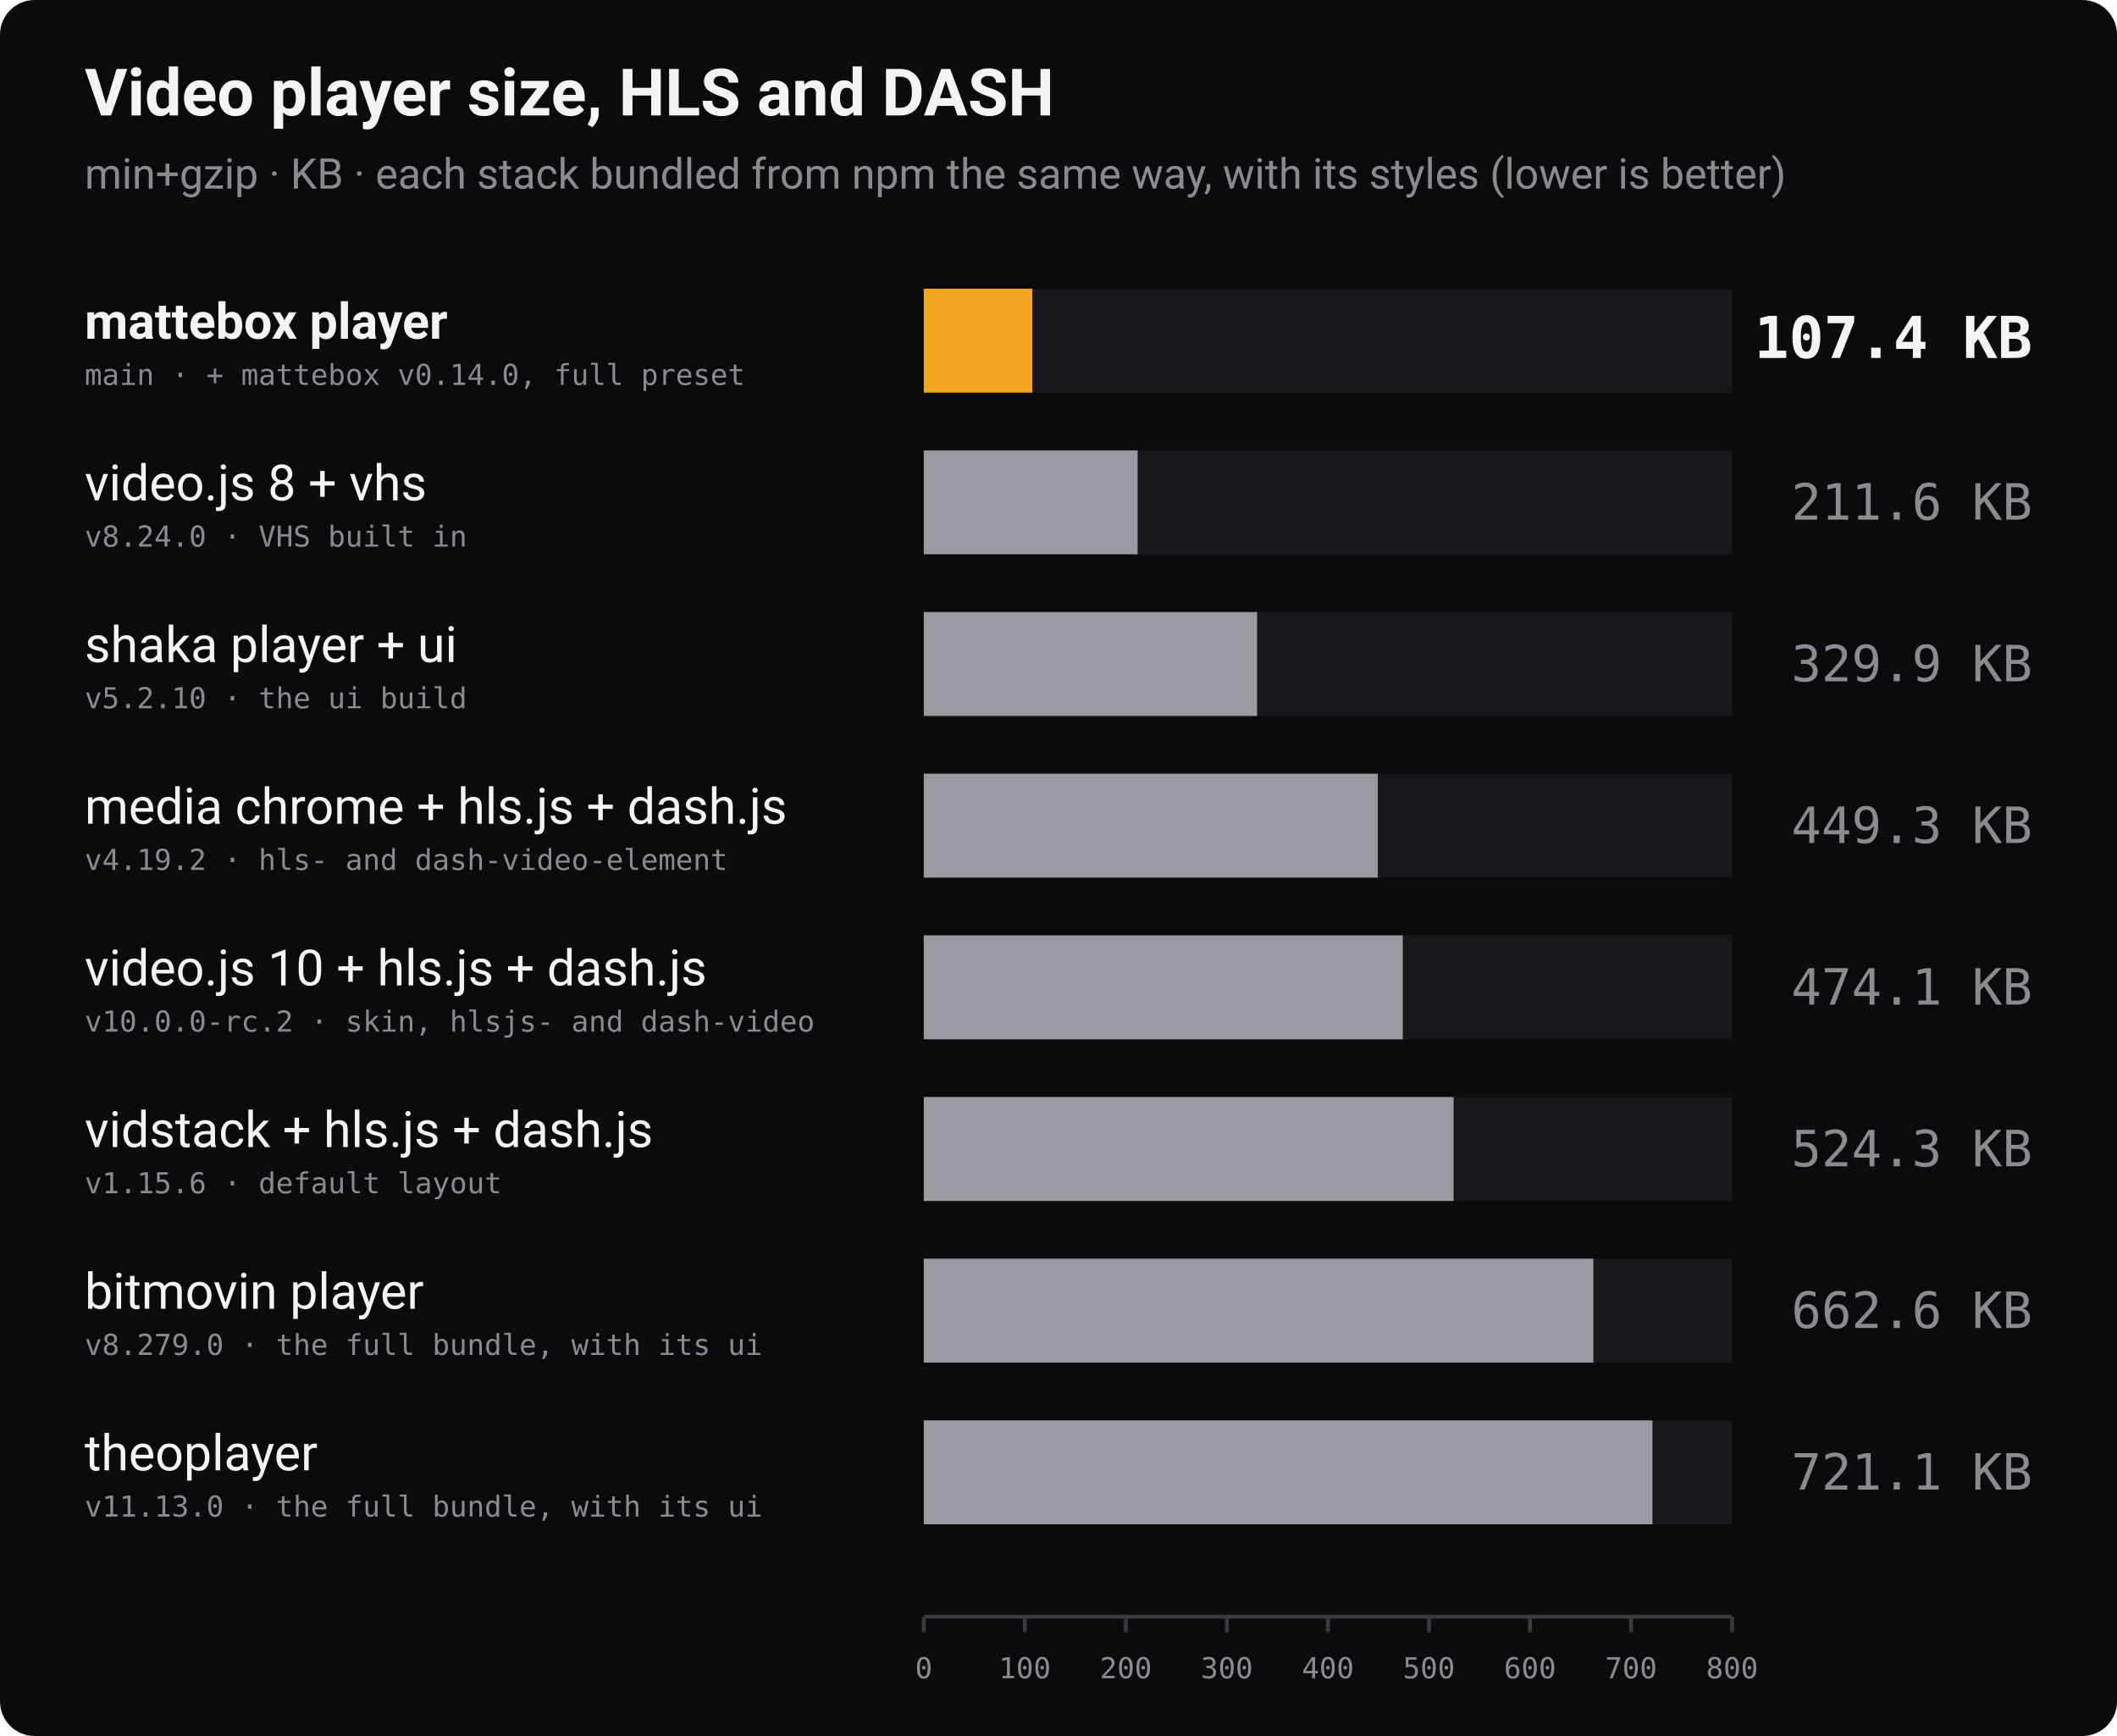
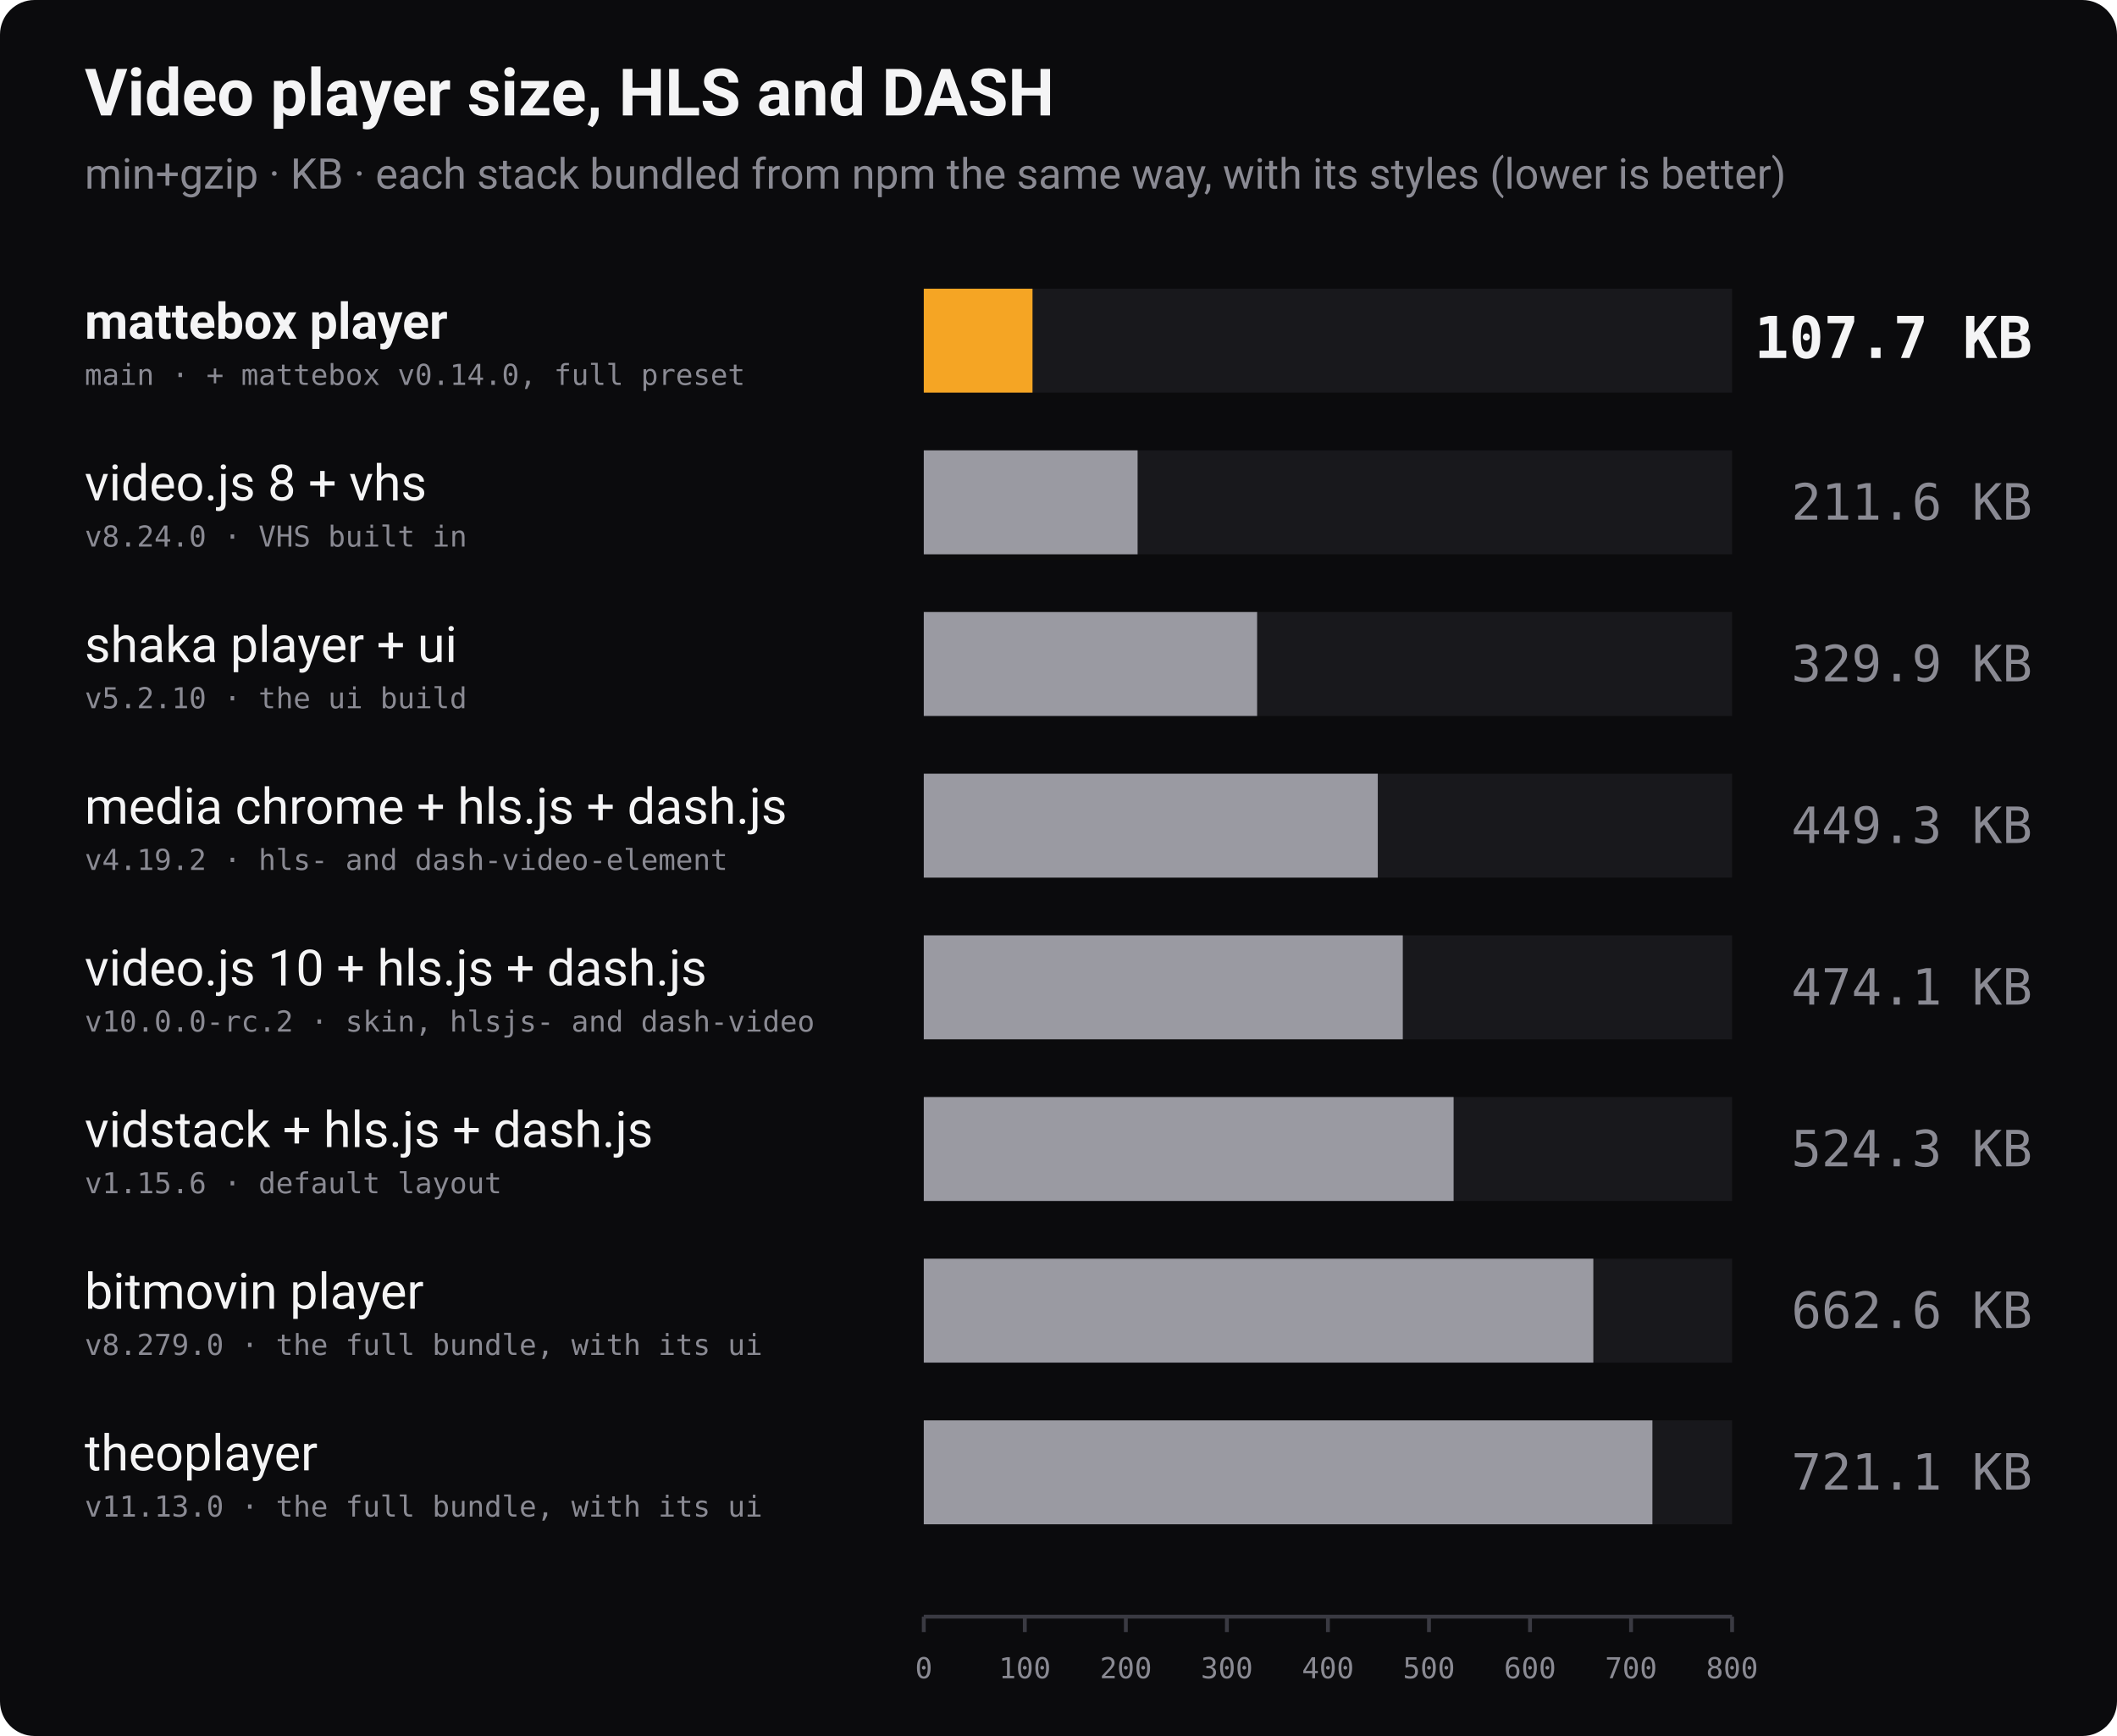
<svg xmlns="http://www.w3.org/2000/svg" width="1100" height="902" viewBox="0 0 1100 902" role="img" aria-label="Bundle size of video players with HLS and DASH playback, min+gzip, lower is better">
  <rect width="1100" height="902" rx="18" fill="#0b0b0d" />
  <text x="44" y="60" font-family="-apple-system, 'Segoe UI', Roboto, Helvetica, Arial, sans-serif" font-size="34" font-weight="700" fill="#f4f4f5">Video player size, HLS and DASH</text>
  <text x="44" y="98" font-family="-apple-system, 'Segoe UI', Roboto, Helvetica, Arial, sans-serif" font-size="22" fill="#8a8a93">min+gzip · KB · each stack bundled from npm the same way, with its styles (lower is better)</text>
  <text x="44" y="176" font-family="-apple-system, 'Segoe UI', Roboto, Helvetica, Arial, sans-serif" font-size="26" font-weight="700" fill="#f4f4f5">mattebox player</text>
  <text x="44" y="200" font-family="ui-monospace, 'SF Mono', Menlo, Consolas, monospace" font-size="15" fill="#8a8a93">main · + mattebox v0.14.0, full preset</text>
  <rect x="480" y="150" width="420" height="54" fill="#18181c" />
-   <rect x="480" y="150" width="56.4" height="54" fill="#f5a524" />
-   <text x="1056" y="186" text-anchor="end" font-family="ui-monospace, 'SF Mono', Menlo, Consolas, monospace" font-size="30" font-weight="700" fill="#f4f4f5">107.4 KB</text>
+   <rect x="480" y="150" width="56.5" height="54" fill="#f5a524" />
+   <text x="1056" y="186" text-anchor="end" font-family="ui-monospace, 'SF Mono', Menlo, Consolas, monospace" font-size="30" font-weight="700" fill="#f4f4f5">107.7 KB</text>
  <text x="44" y="260" font-family="-apple-system, 'Segoe UI', Roboto, Helvetica, Arial, sans-serif" font-size="26" font-weight="400" fill="#f4f4f5">video.js 8 + vhs</text>
  <text x="44" y="284" font-family="ui-monospace, 'SF Mono', Menlo, Consolas, monospace" font-size="15" fill="#8a8a93">v8.24.0 · VHS built in</text>
  <rect x="480" y="234" width="420" height="54" fill="#18181c" />
  <rect x="480" y="234" width="111.1" height="54" fill="#9a9aa2" />
  <text x="1056" y="270" text-anchor="end" font-family="ui-monospace, 'SF Mono', Menlo, Consolas, monospace" font-size="26" font-weight="400" fill="#8a8a93">211.6 KB</text>
  <text x="44" y="344" font-family="-apple-system, 'Segoe UI', Roboto, Helvetica, Arial, sans-serif" font-size="26" font-weight="400" fill="#f4f4f5">shaka player + ui</text>
  <text x="44" y="368" font-family="ui-monospace, 'SF Mono', Menlo, Consolas, monospace" font-size="15" fill="#8a8a93">v5.2.10 · the ui build</text>
  <rect x="480" y="318" width="420" height="54" fill="#18181c" />
  <rect x="480" y="318" width="173.2" height="54" fill="#9a9aa2" />
  <text x="1056" y="354" text-anchor="end" font-family="ui-monospace, 'SF Mono', Menlo, Consolas, monospace" font-size="26" font-weight="400" fill="#8a8a93">329.9 KB</text>
  <text x="44" y="428" font-family="-apple-system, 'Segoe UI', Roboto, Helvetica, Arial, sans-serif" font-size="26" font-weight="400" fill="#f4f4f5">media chrome + hls.js + dash.js</text>
  <text x="44" y="452" font-family="ui-monospace, 'SF Mono', Menlo, Consolas, monospace" font-size="15" fill="#8a8a93">v4.19.2 · hls- and dash-video-element</text>
  <rect x="480" y="402" width="420" height="54" fill="#18181c" />
  <rect x="480" y="402" width="235.9" height="54" fill="#9a9aa2" />
  <text x="1056" y="438" text-anchor="end" font-family="ui-monospace, 'SF Mono', Menlo, Consolas, monospace" font-size="26" font-weight="400" fill="#8a8a93">449.3 KB</text>
  <text x="44" y="512" font-family="-apple-system, 'Segoe UI', Roboto, Helvetica, Arial, sans-serif" font-size="26" font-weight="400" fill="#f4f4f5">video.js 10 + hls.js + dash.js</text>
  <text x="44" y="536" font-family="ui-monospace, 'SF Mono', Menlo, Consolas, monospace" font-size="15" fill="#8a8a93">v10.0.0-rc.2 · skin, hlsjs- and dash-video</text>
  <rect x="480" y="486" width="420" height="54" fill="#18181c" />
  <rect x="480" y="486" width="248.9" height="54" fill="#9a9aa2" />
  <text x="1056" y="522" text-anchor="end" font-family="ui-monospace, 'SF Mono', Menlo, Consolas, monospace" font-size="26" font-weight="400" fill="#8a8a93">474.1 KB</text>
  <text x="44" y="596" font-family="-apple-system, 'Segoe UI', Roboto, Helvetica, Arial, sans-serif" font-size="26" font-weight="400" fill="#f4f4f5">vidstack + hls.js + dash.js</text>
  <text x="44" y="620" font-family="ui-monospace, 'SF Mono', Menlo, Consolas, monospace" font-size="15" fill="#8a8a93">v1.15.6 · default layout</text>
  <rect x="480" y="570" width="420" height="54" fill="#18181c" />
  <rect x="480" y="570" width="275.3" height="54" fill="#9a9aa2" />
  <text x="1056" y="606" text-anchor="end" font-family="ui-monospace, 'SF Mono', Menlo, Consolas, monospace" font-size="26" font-weight="400" fill="#8a8a93">524.3 KB</text>
  <text x="44" y="680" font-family="-apple-system, 'Segoe UI', Roboto, Helvetica, Arial, sans-serif" font-size="26" font-weight="400" fill="#f4f4f5">bitmovin player</text>
  <text x="44" y="704" font-family="ui-monospace, 'SF Mono', Menlo, Consolas, monospace" font-size="15" fill="#8a8a93">v8.279.0 · the full bundle, with its ui</text>
  <rect x="480" y="654" width="420" height="54" fill="#18181c" />
  <rect x="480" y="654" width="347.9" height="54" fill="#9a9aa2" />
  <text x="1056" y="690" text-anchor="end" font-family="ui-monospace, 'SF Mono', Menlo, Consolas, monospace" font-size="26" font-weight="400" fill="#8a8a93">662.6 KB</text>
  <text x="44" y="764" font-family="-apple-system, 'Segoe UI', Roboto, Helvetica, Arial, sans-serif" font-size="26" font-weight="400" fill="#f4f4f5">theoplayer</text>
  <text x="44" y="788" font-family="ui-monospace, 'SF Mono', Menlo, Consolas, monospace" font-size="15" fill="#8a8a93">v11.13.0 · the full bundle, with its ui</text>
  <rect x="480" y="738" width="420" height="54" fill="#18181c" />
  <rect x="480" y="738" width="378.6" height="54" fill="#9a9aa2" />
  <text x="1056" y="774" text-anchor="end" font-family="ui-monospace, 'SF Mono', Menlo, Consolas, monospace" font-size="26" font-weight="400" fill="#8a8a93">721.1 KB</text>
  <line x1="480" y1="840" x2="900" y2="840" stroke="#3a3a42" stroke-width="2" />
  <line x1="480.0" y1="840" x2="480.0" y2="848" stroke="#3a3a42" stroke-width="2" />
  <text x="480.0" y="872" text-anchor="middle" font-family="ui-monospace, 'SF Mono', Menlo, Consolas, monospace" font-size="15" fill="#8a8a93">0</text>
  <line x1="532.5" y1="840" x2="532.5" y2="848" stroke="#3a3a42" stroke-width="2" />
  <text x="532.5" y="872" text-anchor="middle" font-family="ui-monospace, 'SF Mono', Menlo, Consolas, monospace" font-size="15" fill="#8a8a93">100</text>
  <line x1="585.0" y1="840" x2="585.0" y2="848" stroke="#3a3a42" stroke-width="2" />
  <text x="585.0" y="872" text-anchor="middle" font-family="ui-monospace, 'SF Mono', Menlo, Consolas, monospace" font-size="15" fill="#8a8a93">200</text>
  <line x1="637.5" y1="840" x2="637.5" y2="848" stroke="#3a3a42" stroke-width="2" />
  <text x="637.5" y="872" text-anchor="middle" font-family="ui-monospace, 'SF Mono', Menlo, Consolas, monospace" font-size="15" fill="#8a8a93">300</text>
  <line x1="690.0" y1="840" x2="690.0" y2="848" stroke="#3a3a42" stroke-width="2" />
  <text x="690.0" y="872" text-anchor="middle" font-family="ui-monospace, 'SF Mono', Menlo, Consolas, monospace" font-size="15" fill="#8a8a93">400</text>
  <line x1="742.5" y1="840" x2="742.5" y2="848" stroke="#3a3a42" stroke-width="2" />
  <text x="742.5" y="872" text-anchor="middle" font-family="ui-monospace, 'SF Mono', Menlo, Consolas, monospace" font-size="15" fill="#8a8a93">500</text>
  <line x1="795.0" y1="840" x2="795.0" y2="848" stroke="#3a3a42" stroke-width="2" />
  <text x="795.0" y="872" text-anchor="middle" font-family="ui-monospace, 'SF Mono', Menlo, Consolas, monospace" font-size="15" fill="#8a8a93">600</text>
  <line x1="847.5" y1="840" x2="847.5" y2="848" stroke="#3a3a42" stroke-width="2" />
  <text x="847.5" y="872" text-anchor="middle" font-family="ui-monospace, 'SF Mono', Menlo, Consolas, monospace" font-size="15" fill="#8a8a93">700</text>
  <line x1="900.0" y1="840" x2="900.0" y2="848" stroke="#3a3a42" stroke-width="2" />
  <text x="900.0" y="872" text-anchor="middle" font-family="ui-monospace, 'SF Mono', Menlo, Consolas, monospace" font-size="15" fill="#8a8a93">800</text>
</svg>
